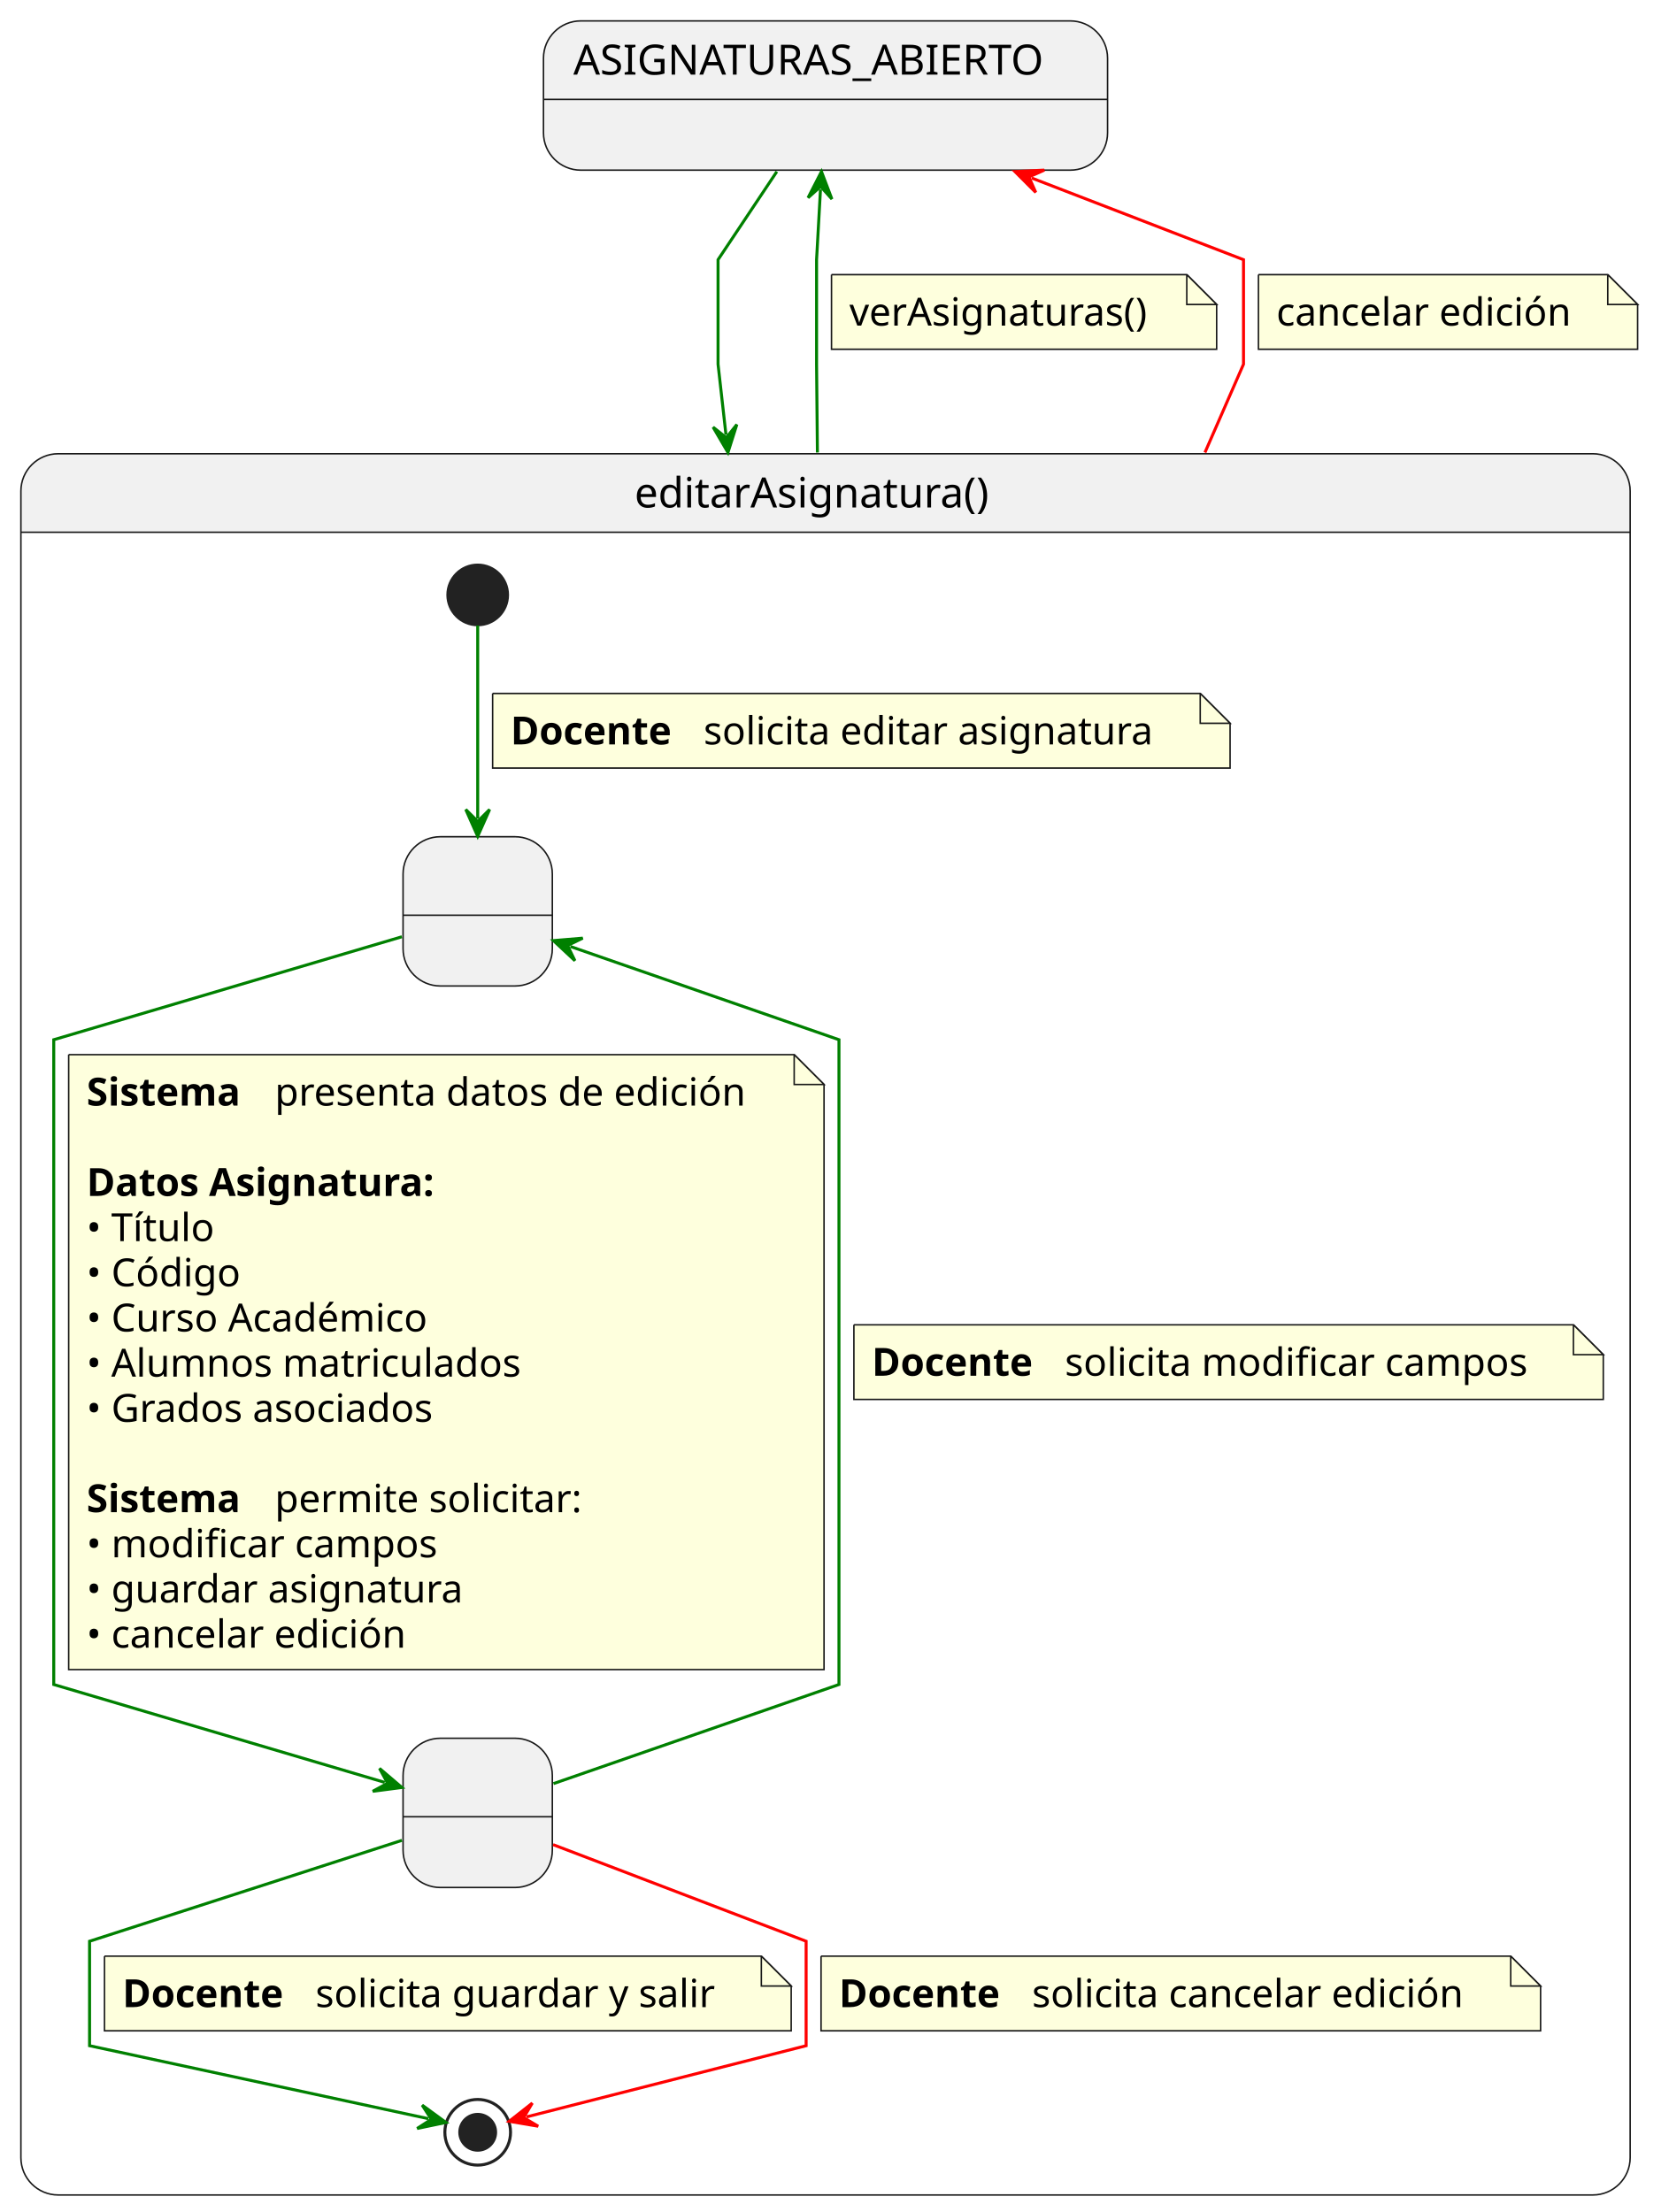
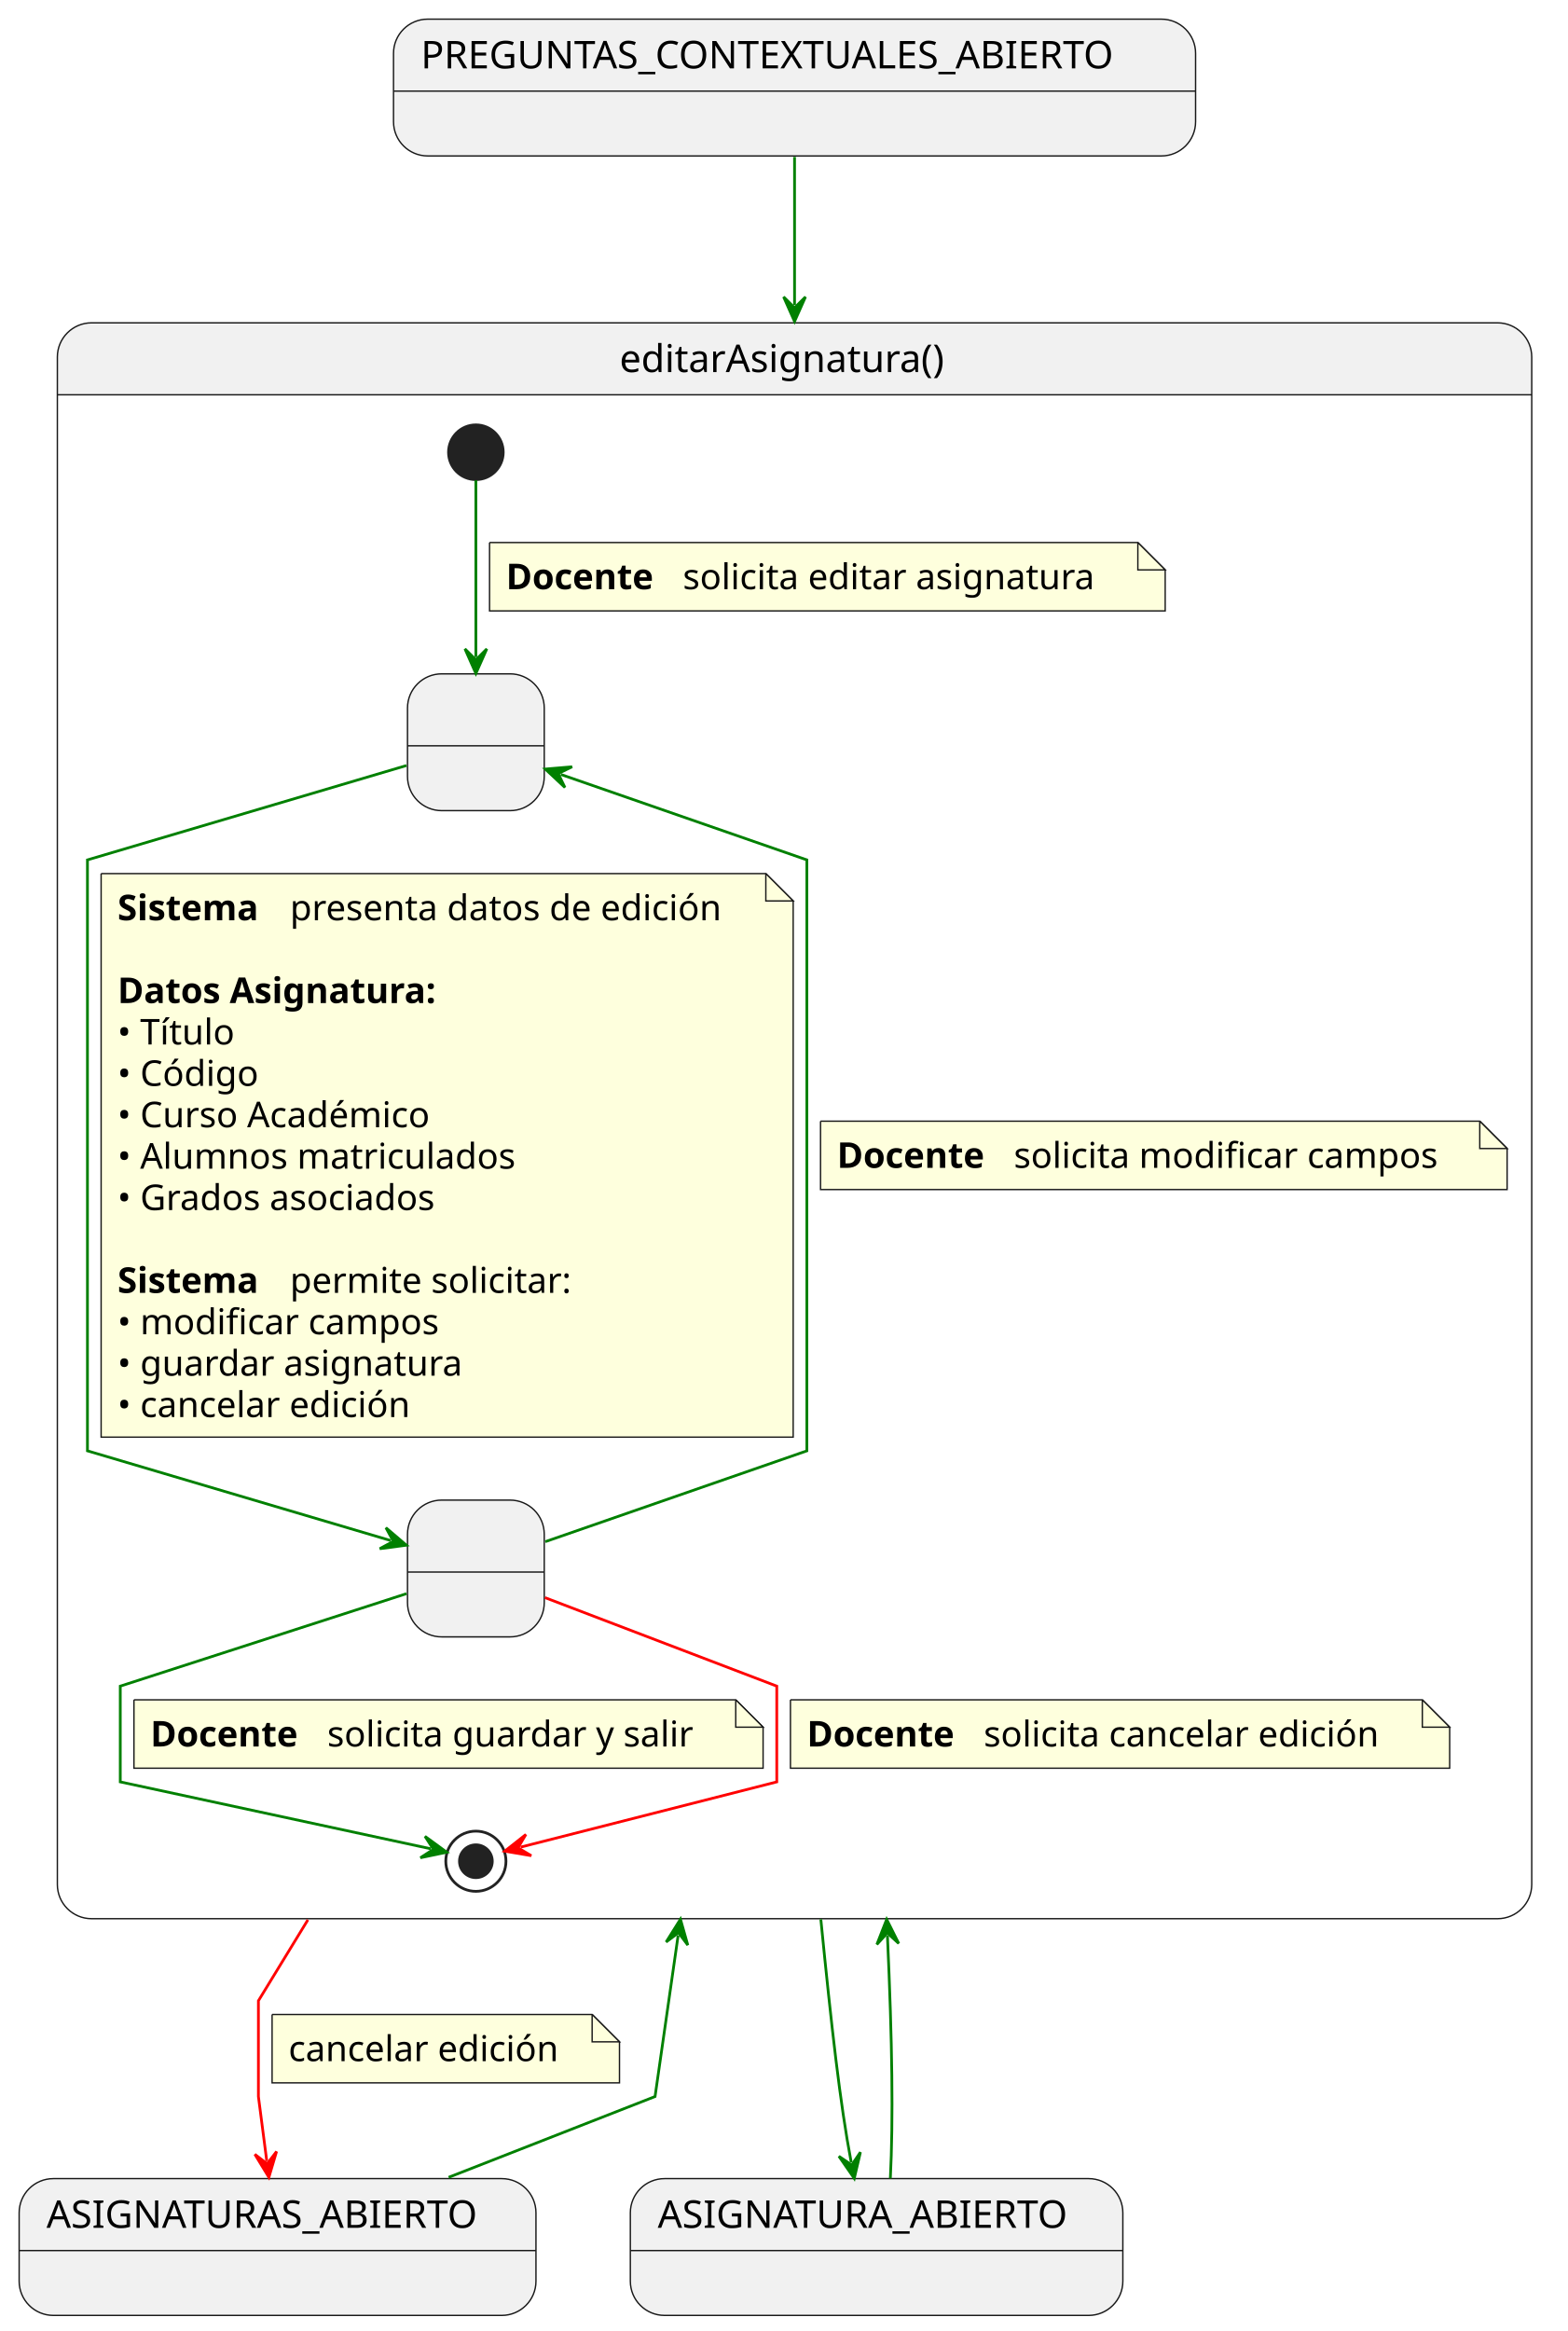
- <svg xmlns="http://www.w3.org/2000/svg" contentStyleType="text/css" data-diagram-type="STATE" height="741px" preserveAspectRatio="none" style="width:559px;height:741px;background:#FFFFFF;" version="1.1" viewBox="0 0 559 741" width="559px" zoomAndPan="magnify">
+ <svg xmlns="http://www.w3.org/2000/svg" contentStyleType="text/css" data-diagram-type="STATE" height="852px" preserveAspectRatio="none" style="width:573px;height:852px;background:#FFFFFF;" version="1.1" viewBox="0 0 573 852" width="573px" zoomAndPan="magnify">
  <defs />
  <g>
+     <g id="PREGUNTAS_CONTEXTUALES_ABIERTO">
+       <rect fill="#F1F1F1" height="50" rx="12.5" ry="12.5" style="stroke:#181818;stroke-width:0.5;" width="293.219" x="143.86" y="7" />
+       <line style="stroke:#181818;stroke-width:0.5;" x1="143.86" x2="437.079" y1="33.297" y2="33.297" />
+       <text fill="#000000" font-family="sans-serif" font-size="14" lengthAdjust="spacing" textLength="273.219" x="153.86" y="24.995">PREGUNTAS_CONTEXTUALES_ABIERTO</text>
+     </g>
    <g id="ASIGNATURAS_ABIERTO">
-       <rect fill="#F1F1F1" height="50" rx="12.5" ry="12.5" style="stroke:#181818;stroke-width:0.5;" width="188.936" x="182.03" y="7" />
-       <line style="stroke:#181818;stroke-width:0.5;" x1="182.03" x2="370.966" y1="33.297" y2="33.297" />
-       <text fill="#000000" font-family="sans-serif" font-size="14" lengthAdjust="spacing" textLength="168.936" x="192.03" y="24.995">ASIGNATURAS_ABIERTO</text>
+       <rect fill="#F1F1F1" height="50" rx="12.5" ry="12.5" style="stroke:#181818;stroke-width:0.5;" width="188.936" x="7" y="796.3" />
+       <line style="stroke:#181818;stroke-width:0.5;" x1="7" x2="195.936" y1="822.597" y2="822.597" />
+       <text fill="#000000" font-family="sans-serif" font-size="14" lengthAdjust="spacing" textLength="168.936" x="17" y="814.295">ASIGNATURAS_ABIERTO</text>
    </g>
-     <path d="M19.5,152 L533.5,152 A12.5,12.5 0 0 1 546,164.5 L546,178.297 L7,178.297 L7,164.5 A12.5,12.5 0 0 1 19.5,152" fill="#F1F1F1" />
-     <rect fill="none" height="583.297" rx="12.5" ry="12.5" style="stroke:#181818;stroke-width:0.5;" width="539" x="7" y="152" />
-     <line style="stroke:#181818;stroke-width:0.5;" x1="7" x2="546" y1="178.297" y2="178.297" />
-     <text fill="#000000" font-family="sans-serif" font-size="14" lengthAdjust="spacing" textLength="127.935" x="212.533" y="169.995">editarAsignatura()</text>
+     <g id="ASIGNATURA_ABIERTO">
+       <rect fill="#F1F1F1" height="50" rx="12.5" ry="12.5" style="stroke:#181818;stroke-width:0.5;" width="180.05" x="230.44" y="796.3" />
+       <line style="stroke:#181818;stroke-width:0.5;" x1="230.44" x2="410.49" y1="822.597" y2="822.597" />
+       <text fill="#000000" font-family="sans-serif" font-size="14" lengthAdjust="spacing" textLength="160.05" x="240.44" y="814.295">ASIGNATURA_ABIERTO</text>
+     </g>
+     <path d="M33.47,118 L547.47,118 A12.5,12.5 0 0 1 559.97,130.5 L559.97,144.297 L20.97,144.297 L20.97,130.5 A12.5,12.5 0 0 1 33.47,118" fill="#F1F1F1" />
+     <rect fill="none" height="583.297" rx="12.5" ry="12.5" style="stroke:#181818;stroke-width:0.5;" width="539" x="20.97" y="118" />
+     <line style="stroke:#181818;stroke-width:0.5;" x1="20.97" x2="559.97" y1="144.297" y2="144.297" />
+     <text fill="#000000" font-family="sans-serif" font-size="14" lengthAdjust="spacing" textLength="127.935" x="226.503" y="135.995">editarAsignatura()</text>
    <g id="editarAsignatura.EditandoDatos">
-       <rect fill="#F1F1F1" height="50" rx="12.5" ry="12.5" style="stroke:#181818;stroke-width:0.5;" width="50" x="135" y="280.297" />
-       <line style="stroke:#181818;stroke-width:0.5;" x1="135" x2="185" y1="306.594" y2="306.594" />
-       <text fill="#000000" font-family="sans-serif" font-size="14" lengthAdjust="spacing" textLength="4.45" x="157.775" y="298.292"> </text>
+       <rect fill="#F1F1F1" height="50" rx="12.5" ry="12.5" style="stroke:#181818;stroke-width:0.5;" width="50" x="148.97" y="246.297" />
+       <line style="stroke:#181818;stroke-width:0.5;" x1="148.97" x2="198.97" y1="272.594" y2="272.594" />
+       <text fill="#000000" font-family="sans-serif" font-size="14" lengthAdjust="spacing" textLength="4.45" x="171.745" y="264.292"> </text>
    </g>
    <g id="editarAsignatura.GuardandoDatos">
-       <rect fill="#F1F1F1" height="50" rx="12.5" ry="12.5" style="stroke:#181818;stroke-width:0.5;" width="50" x="135" y="582.297" />
-       <line style="stroke:#181818;stroke-width:0.5;" x1="135" x2="185" y1="608.594" y2="608.594" />
-       <text fill="#000000" font-family="sans-serif" font-size="14" lengthAdjust="spacing" textLength="4.45" x="157.775" y="600.292"> </text>
+       <rect fill="#F1F1F1" height="50" rx="12.5" ry="12.5" style="stroke:#181818;stroke-width:0.5;" width="50" x="148.97" y="548.297" />
+       <line style="stroke:#181818;stroke-width:0.5;" x1="148.97" x2="198.97" y1="574.594" y2="574.594" />
+       <text fill="#000000" font-family="sans-serif" font-size="14" lengthAdjust="spacing" textLength="4.45" x="171.745" y="566.292"> </text>
    </g>
-     <ellipse cx="160" cy="199.297" fill="#222222" rx="10" ry="10" style="stroke:#222222;stroke-width:1;" />
-     <ellipse cx="160" cy="714.297" fill="none" rx="11" ry="11" style="stroke:#222222;stroke-width:1;" />
-     <ellipse cx="160" cy="714.297" fill="#222222" rx="6" ry="6" style="stroke:#222222;stroke-width:1;" />
-     <g class="link" data-entity-1=".start.editarAsignatura" data-entity-2="EditandoDatos" data-source-line="12" data-uid="lnk4" id="link_.start.editarAsignatura_EditandoDatos">
-       <path d="M160,209.527 C160,225.237 160,251.657 160,274.167" fill="none" id="*start*editarAsignatura-to-EditandoDatos" style="stroke:#008000;stroke-width:1;" />
-       <polygon fill="#008000" points="160,280.167,164,271.167,160,275.167,156,271.167,160,280.167" style="stroke:#008000;stroke-width:1;" />
-       <path d="M165,232.297 L165,257.297 L412,257.297 L412,242.297 L402,232.297 L165,232.297" fill="#FEFFDD" style="stroke:#181818;stroke-width:0.5;" />
-       <path d="M402,232.297 L402,242.297 L412,242.297 L402,232.297" fill="#FEFFDD" style="stroke:#181818;stroke-width:0.5;" />
-       <text fill="#000000" font-family="sans-serif" font-size="13" font-weight="bold" lengthAdjust="spacing" textLength="60.531" x="171" y="249.364">Docente</text>
-       <text fill="#000000" font-family="sans-serif" font-size="13" lengthAdjust="spacing" textLength="161.764" x="235.664" y="249.364">solicita editar asignatura</text>
+     <ellipse cx="173.97" cy="165.297" fill="#222222" rx="10" ry="10" style="stroke:#222222;stroke-width:1;" />
+     <ellipse cx="173.97" cy="680.297" fill="none" rx="11" ry="11" style="stroke:#222222;stroke-width:1;" />
+     <ellipse cx="173.97" cy="680.297" fill="#222222" rx="6" ry="6" style="stroke:#222222;stroke-width:1;" />
+     <g class="link" data-entity-1=".start.editarAsignatura" data-entity-2="EditandoDatos" data-source-line="18" data-uid="lnk6" id="link_.start.editarAsignatura_EditandoDatos">
+       <path d="M173.97,175.527 C173.97,191.237 173.97,217.657 173.97,240.167" fill="none" id="*start*editarAsignatura-to-EditandoDatos" style="stroke:#008000;stroke-width:1;" />
+       <polygon fill="#008000" points="173.97,246.167,177.97,237.167,173.97,241.167,169.97,237.167,173.97,246.167" style="stroke:#008000;stroke-width:1;" />
+       <path d="M178.97,198.297 L178.97,223.297 L425.97,223.297 L425.97,208.297 L415.97,198.297 L178.97,198.297" fill="#FEFFDD" style="stroke:#181818;stroke-width:0.5;" />
+       <path d="M415.97,198.297 L415.97,208.297 L425.97,208.297 L415.97,198.297" fill="#FEFFDD" style="stroke:#181818;stroke-width:0.5;" />
+       <text fill="#000000" font-family="sans-serif" font-size="13" font-weight="bold" lengthAdjust="spacing" textLength="60.531" x="184.97" y="215.364">Docente</text>
+       <text fill="#000000" font-family="sans-serif" font-size="13" lengthAdjust="spacing" textLength="161.764" x="249.634" y="215.364">solicita editar asignatura</text>
    </g>
-     <g class="link" data-entity-1="EditandoDatos" data-entity-2="GuardandoDatos" data-source-line="17" data-uid="lnk5" id="link_EditandoDatos_GuardandoDatos">
-       <path d="M134.61,313.807 C93.77,325.887 18,348.297 18,348.297 C18,348.297 18,564.297 18,564.297 C18,564.297 88.016,585.005 128.856,597.085" fill="none" id="EditandoDatos-to-GuardandoDatos" style="stroke:#008000;stroke-width:1;" />
-       <polygon fill="#008000" points="134.61,598.787,127.114,592.398,129.815,597.369,124.845,600.07,134.61,598.787" style="stroke:#008000;stroke-width:1;" />
-       <path d="M23,353.297 L23,559.297 L276,559.297 L276,363.297 L266,353.297 L23,353.297" fill="#FEFFDD" style="stroke:#181818;stroke-width:0.5;" />
-       <path d="M266,353.297 L266,363.297 L276,363.297 L266,353.297" fill="#FEFFDD" style="stroke:#181818;stroke-width:0.5;" />
-       <text fill="#000000" font-family="sans-serif" font-size="13" font-weight="bold" lengthAdjust="spacing" textLength="58.906" x="29" y="370.364">Sistema</text>
-       <text fill="#000000" font-family="sans-serif" font-size="13" lengthAdjust="spacing" textLength="169.171" x="92.039" y="370.364">presenta datos de edición</text>
-       <text fill="#000000" font-family="sans-serif" font-size="13" lengthAdjust="spacing" textLength="4.132" x="29" y="385.497"> </text>
-       <text fill="#000000" font-family="sans-serif" font-size="13" font-weight="bold" lengthAdjust="spacing" textLength="132.412" x="29" y="400.629">Datos Asignatura:</text>
-       <text fill="#000000" font-family="sans-serif" font-size="13" lengthAdjust="spacing" textLength="48.255" x="29" y="415.762">• Título</text>
-       <text fill="#000000" font-family="sans-serif" font-size="13" lengthAdjust="spacing" textLength="56.9" x="29" y="430.895">• Código</text>
-       <text fill="#000000" font-family="sans-serif" font-size="13" lengthAdjust="spacing" textLength="124.954" x="29" y="446.028">• Curso Académico</text>
-       <text fill="#000000" font-family="sans-serif" font-size="13" lengthAdjust="spacing" textLength="156.933" x="29" y="461.161">• Alumnos matriculados</text>
-       <text fill="#000000" font-family="sans-serif" font-size="13" lengthAdjust="spacing" textLength="126.693" x="29" y="476.293">• Grados asociados</text>
-       <text fill="#000000" font-family="sans-serif" font-size="13" lengthAdjust="spacing" textLength="4.132" x="29" y="491.426"> </text>
-       <text fill="#000000" font-family="sans-serif" font-size="13" font-weight="bold" lengthAdjust="spacing" textLength="58.906" x="29" y="506.559">Sistema</text>
-       <text fill="#000000" font-family="sans-serif" font-size="13" lengthAdjust="spacing" textLength="110.595" x="92.039" y="506.559">permite solicitar:</text>
-       <text fill="#000000" font-family="sans-serif" font-size="13" lengthAdjust="spacing" textLength="127.816" x="29" y="521.692">• modificar campos</text>
-       <text fill="#000000" font-family="sans-serif" font-size="13" lengthAdjust="spacing" textLength="136.754" x="29" y="536.825">• guardar asignatura</text>
-       <text fill="#000000" font-family="sans-serif" font-size="13" lengthAdjust="spacing" textLength="118.168" x="29" y="551.957">• cancelar edición</text>
+     <g class="link" data-entity-1="EditandoDatos" data-entity-2="GuardandoDatos" data-source-line="23" data-uid="lnk7" id="link_EditandoDatos_GuardandoDatos">
+       <path d="M148.58,279.807 C107.74,291.887 31.97,314.297 31.97,314.297 C31.97,314.297 31.97,530.297 31.97,530.297 C31.97,530.297 101.986,551.005 142.826,563.085" fill="none" id="EditandoDatos-to-GuardandoDatos" style="stroke:#008000;stroke-width:1;" />
+       <polygon fill="#008000" points="148.58,564.787,141.084,558.398,143.785,563.369,138.815,566.07,148.58,564.787" style="stroke:#008000;stroke-width:1;" />
+       <path d="M36.97,319.297 L36.97,525.297 L289.97,525.297 L289.97,329.297 L279.97,319.297 L36.97,319.297" fill="#FEFFDD" style="stroke:#181818;stroke-width:0.5;" />
+       <path d="M279.97,319.297 L279.97,329.297 L289.97,329.297 L279.97,319.297" fill="#FEFFDD" style="stroke:#181818;stroke-width:0.5;" />
+       <text fill="#000000" font-family="sans-serif" font-size="13" font-weight="bold" lengthAdjust="spacing" textLength="58.906" x="42.97" y="336.364">Sistema</text>
+       <text fill="#000000" font-family="sans-serif" font-size="13" lengthAdjust="spacing" textLength="169.171" x="106.009" y="336.364">presenta datos de edición</text>
+       <text fill="#000000" font-family="sans-serif" font-size="13" lengthAdjust="spacing" textLength="4.132" x="42.97" y="351.497"> </text>
+       <text fill="#000000" font-family="sans-serif" font-size="13" font-weight="bold" lengthAdjust="spacing" textLength="132.412" x="42.97" y="366.629">Datos Asignatura:</text>
+       <text fill="#000000" font-family="sans-serif" font-size="13" lengthAdjust="spacing" textLength="48.255" x="42.97" y="381.762">• Título</text>
+       <text fill="#000000" font-family="sans-serif" font-size="13" lengthAdjust="spacing" textLength="56.9" x="42.97" y="396.895">• Código</text>
+       <text fill="#000000" font-family="sans-serif" font-size="13" lengthAdjust="spacing" textLength="124.954" x="42.97" y="412.028">• Curso Académico</text>
+       <text fill="#000000" font-family="sans-serif" font-size="13" lengthAdjust="spacing" textLength="156.933" x="42.97" y="427.161">• Alumnos matriculados</text>
+       <text fill="#000000" font-family="sans-serif" font-size="13" lengthAdjust="spacing" textLength="126.693" x="42.97" y="442.293">• Grados asociados</text>
+       <text fill="#000000" font-family="sans-serif" font-size="13" lengthAdjust="spacing" textLength="4.132" x="42.97" y="457.426"> </text>
+       <text fill="#000000" font-family="sans-serif" font-size="13" font-weight="bold" lengthAdjust="spacing" textLength="58.906" x="42.97" y="472.559">Sistema</text>
+       <text fill="#000000" font-family="sans-serif" font-size="13" lengthAdjust="spacing" textLength="110.595" x="106.009" y="472.559">permite solicitar:</text>
+       <text fill="#000000" font-family="sans-serif" font-size="13" lengthAdjust="spacing" textLength="127.816" x="42.97" y="487.692">• modificar campos</text>
+       <text fill="#000000" font-family="sans-serif" font-size="13" lengthAdjust="spacing" textLength="136.754" x="42.97" y="502.825">• guardar asignatura</text>
+       <text fill="#000000" font-family="sans-serif" font-size="13" lengthAdjust="spacing" textLength="118.168" x="42.97" y="517.957">• cancelar edición</text>
    </g>
-     <g class="link" data-entity-1="GuardandoDatos" data-entity-2="EditandoDatos" data-source-line="34" data-uid="lnk6" id="link_GuardandoDatos_EditandoDatos">
-       <path d="M185.37,597.497 C220.85,585.177 281,564.297 281,564.297 C281,564.297 281,348.297 281,348.297 C281,348.297 226.518,329.385 191.038,317.065" fill="none" id="GuardandoDatos-to-EditandoDatos" style="stroke:#008000;stroke-width:1;" />
-       <polygon fill="#008000" points="185.37,315.097,192.56,321.828,190.093,316.737,195.184,314.27,185.37,315.097" style="stroke:#008000;stroke-width:1;" />
-       <path d="M286,443.797 L286,468.797 L537,468.797 L537,453.797 L527,443.797 L286,443.797" fill="#FEFFDD" style="stroke:#181818;stroke-width:0.5;" />
-       <path d="M527,443.797 L527,453.797 L537,453.797 L527,443.797" fill="#FEFFDD" style="stroke:#181818;stroke-width:0.5;" />
-       <text fill="#000000" font-family="sans-serif" font-size="13" font-weight="bold" lengthAdjust="spacing" textLength="60.531" x="292" y="460.864">Docente</text>
-       <text fill="#000000" font-family="sans-serif" font-size="13" lengthAdjust="spacing" textLength="165.921" x="356.664" y="460.864">solicita modificar campos</text>
+     <g class="link" data-entity-1="GuardandoDatos" data-entity-2="EditandoDatos" data-source-line="40" data-uid="lnk8" id="link_GuardandoDatos_EditandoDatos">
+       <path d="M199.34,563.497 C234.82,551.177 294.97,530.297 294.97,530.297 C294.97,530.297 294.97,314.297 294.97,314.297 C294.97,314.297 240.488,295.385 205.008,283.065" fill="none" id="GuardandoDatos-to-EditandoDatos" style="stroke:#008000;stroke-width:1;" />
+       <polygon fill="#008000" points="199.34,281.097,206.53,287.828,204.063,282.737,209.154,280.27,199.34,281.097" style="stroke:#008000;stroke-width:1;" />
+       <path d="M299.97,409.797 L299.97,434.797 L550.97,434.797 L550.97,419.797 L540.97,409.797 L299.97,409.797" fill="#FEFFDD" style="stroke:#181818;stroke-width:0.5;" />
+       <path d="M540.97,409.797 L540.97,419.797 L550.97,419.797 L540.97,409.797" fill="#FEFFDD" style="stroke:#181818;stroke-width:0.5;" />
+       <text fill="#000000" font-family="sans-serif" font-size="13" font-weight="bold" lengthAdjust="spacing" textLength="60.531" x="305.97" y="426.864">Docente</text>
+       <text fill="#000000" font-family="sans-serif" font-size="13" lengthAdjust="spacing" textLength="165.921" x="370.634" y="426.864">solicita modificar campos</text>
    </g>
-     <g class="link" data-entity-1="GuardandoDatos" data-entity-2=".end.editarAsignatura" data-source-line="39" data-uid="lnk8" id="link_GuardandoDatos_.end.editarAsignatura">
-       <path d="M134.63,616.497 C96.79,628.717 30,650.297 30,650.297 C30,650.297 30,685.297 30,685.297 C30,685.297 112.445,703.053 143.495,709.743" fill="none" id="GuardandoDatos-to-*end*editarAsignatura" style="stroke:#008000;stroke-width:1;" />
-       <polygon fill="#008000" points="149.36,711.007,141.404,705.201,144.472,709.954,139.719,713.021,149.36,711.007" style="stroke:#008000;stroke-width:1;" />
-       <path d="M35,655.297 L35,680.297 L265,680.297 L265,665.297 L255,655.297 L35,655.297" fill="#FEFFDD" style="stroke:#181818;stroke-width:0.5;" />
-       <path d="M255,655.297 L255,665.297 L265,665.297 L255,655.297" fill="#FEFFDD" style="stroke:#181818;stroke-width:0.5;" />
-       <text fill="#000000" font-family="sans-serif" font-size="13" font-weight="bold" lengthAdjust="spacing" textLength="60.531" x="41" y="672.364">Docente</text>
-       <text fill="#000000" font-family="sans-serif" font-size="13" lengthAdjust="spacing" textLength="144.536" x="105.664" y="672.364">solicita guardar y salir</text>
+     <g class="link" data-entity-1="GuardandoDatos" data-entity-2=".end.editarAsignatura" data-source-line="45" data-uid="lnk10" id="link_GuardandoDatos_.end.editarAsignatura">
+       <path d="M148.6,582.497 C110.76,594.717 43.97,616.297 43.97,616.297 C43.97,616.297 43.97,651.297 43.97,651.297 C43.97,651.297 126.415,669.053 157.465,675.743" fill="none" id="GuardandoDatos-to-*end*editarAsignatura" style="stroke:#008000;stroke-width:1;" />
+       <polygon fill="#008000" points="163.33,677.007,155.374,671.201,158.442,675.954,153.689,679.021,163.33,677.007" style="stroke:#008000;stroke-width:1;" />
+       <path d="M48.97,621.297 L48.97,646.297 L278.97,646.297 L278.97,631.297 L268.97,621.297 L48.97,621.297" fill="#FEFFDD" style="stroke:#181818;stroke-width:0.5;" />
+       <path d="M268.97,621.297 L268.97,631.297 L278.97,631.297 L268.97,621.297" fill="#FEFFDD" style="stroke:#181818;stroke-width:0.5;" />
+       <text fill="#000000" font-family="sans-serif" font-size="13" font-weight="bold" lengthAdjust="spacing" textLength="60.531" x="54.97" y="638.364">Docente</text>
+       <text fill="#000000" font-family="sans-serif" font-size="13" lengthAdjust="spacing" textLength="144.536" x="119.634" y="638.364">solicita guardar y salir</text>
    </g>
-     <g class="link" data-entity-1="GuardandoDatos" data-entity-2=".end.editarAsignatura" data-source-line="44" data-uid="lnk9" id="link_GuardandoDatos_.end.editarAsignatura">
-       <path d="M185.24,617.937 C217.71,630.337 270,650.297 270,650.297 C270,650.297 270,685.297 270,685.297 C270,685.297 203.894,702.126 176.364,709.136" fill="none" id="GuardandoDatos-to-*end*editarAsignatura-1" style="stroke:#FF0000;stroke-width:1;" />
-       <polygon fill="#FF0000" points="170.55,710.617,180.259,712.272,175.395,709.383,178.285,704.52,170.55,710.617" style="stroke:#FF0000;stroke-width:1;" />
-       <path d="M275,655.297 L275,680.297 L516,680.297 L516,665.297 L506,655.297 L275,655.297" fill="#FEFFDD" style="stroke:#181818;stroke-width:0.5;" />
-       <path d="M506,655.297 L506,665.297 L516,665.297 L506,655.297" fill="#FEFFDD" style="stroke:#181818;stroke-width:0.5;" />
-       <text fill="#000000" font-family="sans-serif" font-size="13" font-weight="bold" lengthAdjust="spacing" textLength="60.531" x="281" y="672.364">Docente</text>
-       <text fill="#000000" font-family="sans-serif" font-size="13" lengthAdjust="spacing" textLength="156.273" x="345.664" y="672.364">solicita cancelar edición</text>
+     <g class="link" data-entity-1="GuardandoDatos" data-entity-2=".end.editarAsignatura" data-source-line="50" data-uid="lnk11" id="link_GuardandoDatos_.end.editarAsignatura">
+       <path d="M199.21,583.937 C231.68,596.337 283.97,616.297 283.97,616.297 C283.97,616.297 283.97,651.297 283.97,651.297 C283.97,651.297 217.864,668.126 190.334,675.136" fill="none" id="GuardandoDatos-to-*end*editarAsignatura-1" style="stroke:#FF0000;stroke-width:1;" />
+       <polygon fill="#FF0000" points="184.52,676.617,194.229,678.272,189.365,675.383,192.255,670.52,184.52,676.617" style="stroke:#FF0000;stroke-width:1;" />
+       <path d="M288.97,621.297 L288.97,646.297 L529.97,646.297 L529.97,631.297 L519.97,621.297 L288.97,621.297" fill="#FEFFDD" style="stroke:#181818;stroke-width:0.5;" />
+       <path d="M519.97,621.297 L519.97,631.297 L529.97,631.297 L519.97,621.297" fill="#FEFFDD" style="stroke:#181818;stroke-width:0.5;" />
+       <text fill="#000000" font-family="sans-serif" font-size="13" font-weight="bold" lengthAdjust="spacing" textLength="60.531" x="294.97" y="638.364">Docente</text>
+       <text fill="#000000" font-family="sans-serif" font-size="13" lengthAdjust="spacing" textLength="156.273" x="359.634" y="638.364">solicita cancelar edición</text>
    </g>
-     <g class="link" data-entity-1="ASIGNATURAS_ABIERTO" data-entity-2="editarAsignatura" data-source-line="5" data-uid="lnk2" id="link_ASIGNATURAS_ABIERTO_editarAsignatura">
-       <path d="M260.19,57.48 C250.66,71.76 240.5,87 240.5,87 C240.5,87 240.5,122 240.5,122 C240.5,122 241.102,127.317 243.152,145.627" fill="none" id="ASIGNATURAS_ABIERTO-to-editarAsignatura" style="stroke:#008000;stroke-width:1;" />
-       <polygon fill="#008000" points="243.82,151.59,246.794,142.201,243.264,146.621,238.843,143.091,243.82,151.59" style="stroke:#008000;stroke-width:1;" />
+     <g class="link" data-entity-1="PREGUNTAS_CONTEXTUALES_ABIERTO" data-entity-2="editarAsignatura" data-source-line="9" data-uid="lnk2" id="link_PREGUNTAS_CONTEXTUALES_ABIERTO_editarAsignatura">
+       <path d="M290.47,57.36 C290.47,72.32 290.47,87.24 290.47,111.51" fill="none" id="PREGUNTAS_CONTEXTUALES_ABIERTO-to-editarAsignatura" style="stroke:#008000;stroke-width:1;" />
+       <polygon fill="#008000" points="290.47,117.51,294.47,108.51,290.47,112.51,286.47,108.51,290.47,117.51" style="stroke:#008000;stroke-width:1;" />
    </g>
-     <g class="link" data-entity-1="editarAsignatura" data-entity-2="ASIGNATURAS_ABIERTO" data-source-line="50" data-uid="lnk10" id="link_editarAsignatura_ASIGNATURAS_ABIERTO">
-       <path d="M273.78,151.59 C273.61,133.28 273.5,122 273.5,122 C273.5,122 273.5,87 273.5,87 C273.5,87 274.019,77.751 274.809,63.471" fill="none" id="editarAsignatura-to-ASIGNATURAS_ABIERTO" style="stroke:#008000;stroke-width:1;" />
-       <polygon fill="#008000" points="275.14,57.48,270.649,66.245,274.864,62.472,278.637,66.687,275.14,57.48" style="stroke:#008000;stroke-width:1;" />
-       <path d="M278.5,92 L278.5,117 L407.5,117 L407.5,102 L397.5,92 L278.5,92" fill="#FEFFDD" style="stroke:#181818;stroke-width:0.5;" />
-       <path d="M397.5,92 L397.5,102 L407.5,102 L397.5,92" fill="#FEFFDD" style="stroke:#181818;stroke-width:0.5;" />
-       <text fill="#000000" font-family="sans-serif" font-size="13" lengthAdjust="spacing" textLength="108.335" x="284.5" y="109.067">verAsignaturas()</text>
+     <g class="link" data-entity-1="ASIGNATURAS_ABIERTO" data-entity-2="editarAsignatura" data-source-line="10" data-uid="lnk3" id="link_ASIGNATURAS_ABIERTO_editarAsignatura">
+       <path d="M164.01,795.83 C200.52,781.54 239.47,766.3 239.47,766.3 C239.47,766.3 242.398,745.839 247.908,707.419" fill="none" id="ASIGNATURAS_ABIERTO-to-editarAsignatura" style="stroke:#008000;stroke-width:1;" />
+       <polygon fill="#008000" points="248.76,701.48,243.523,709.821,248.05,706.429,251.442,710.957,248.76,701.48" style="stroke:#008000;stroke-width:1;" />
    </g>
-     <g class="link" data-entity-1="editarAsignatura" data-entity-2="ASIGNATURAS_ABIERTO" data-source-line="55" data-uid="lnk11" id="link_editarAsignatura_ASIGNATURAS_ABIERTO">
-       <path d="M403.58,151.59 C411.58,133.28 416.5,122 416.5,122 C416.5,122 416.5,87 416.5,87 C416.5,87 382.588,73.918 345.548,59.638" fill="none" id="editarAsignatura-to-ASIGNATURAS_ABIERTO-1" style="stroke:#FF0000;stroke-width:1;" />
-       <polygon fill="#FF0000" points="339.95,57.48,346.909,64.45,344.615,59.279,349.786,56.985,339.95,57.48" style="stroke:#FF0000;stroke-width:1;" />
-       <path d="M421.5,92 L421.5,117 L548.5,117 L548.5,102 L538.5,92 L421.5,92" fill="#FEFFDD" style="stroke:#181818;stroke-width:0.5;" />
-       <path d="M538.5,92 L538.5,102 L548.5,102 L538.5,92" fill="#FEFFDD" style="stroke:#181818;stroke-width:0.5;" />
-       <text fill="#000000" font-family="sans-serif" font-size="13" lengthAdjust="spacing" textLength="106.368" x="427.5" y="109.067">cancelar edición</text>
+     <g class="link" data-entity-1="editarAsignatura" data-entity-2="ASIGNATURAS_ABIERTO" data-source-line="63" data-uid="lnk13" id="link_editarAsignatura_ASIGNATURAS_ABIERTO">
+       <path d="M112.56,701.71 C101.36,720.03 94.47,731.3 94.47,731.3 C94.47,731.3 94.47,766.3 94.47,766.3 C94.47,766.3 95.666,775.59 97.526,789.88" fill="none" id="editarAsignatura-to-ASIGNATURAS_ABIERTO" style="stroke:#FF0000;stroke-width:1;" />
+       <polygon fill="#FF0000" points="98.3,795.83,101.105,786.389,97.655,790.872,93.172,787.422,98.3,795.83" style="stroke:#FF0000;stroke-width:1;" />
+       <path d="M99.47,736.3 L99.47,761.3 L226.47,761.3 L226.47,746.3 L216.47,736.3 L99.47,736.3" fill="#FEFFDD" style="stroke:#181818;stroke-width:0.5;" />
+       <path d="M216.47,736.3 L216.47,746.3 L226.47,746.3 L216.47,736.3" fill="#FEFFDD" style="stroke:#181818;stroke-width:0.5;" />
+       <text fill="#000000" font-family="sans-serif" font-size="13" lengthAdjust="spacing" textLength="106.368" x="105.47" y="753.367">cancelar edición</text>
+     </g>
+     <g class="link" data-entity-1="ASIGNATURA_ABIERTO" data-entity-2="editarAsignatura" data-source-line="11" data-uid="lnk4" id="link_ASIGNATURA_ABIERTO_editarAsignatura">
+       <path d="M325.49,796.23 C326.57,774.75 326.214,746.704 324.424,707.534" fill="none" id="ASIGNATURA_ABIERTO-to-editarAsignatura" style="stroke:#008000;stroke-width:1;" />
+       <polygon fill="#008000" points="324.15,701.54,320.565,710.713,324.378,706.535,328.557,710.348,324.15,701.54" style="stroke:#008000;stroke-width:1;" />
+     </g>
+     <g class="link" data-entity-1="editarAsignatura" data-entity-2="ASIGNATURA_ABIERTO" data-source-line="58" data-uid="lnk12" id="link_editarAsignatura_ASIGNATURA_ABIERTO">
+       <path d="M300.08,701.54 C303.97,740.71 307.1,768.855 311.18,790.335" fill="none" id="editarAsignatura-to-ASIGNATURA_ABIERTO" style="stroke:#008000;stroke-width:1;" />
+       <polygon fill="#008000" points="312.3,796.23,314.55,786.642,311.367,791.318,306.691,788.135,312.3,796.23" style="stroke:#008000;stroke-width:1;" />
    </g>
  </g>
</svg>
